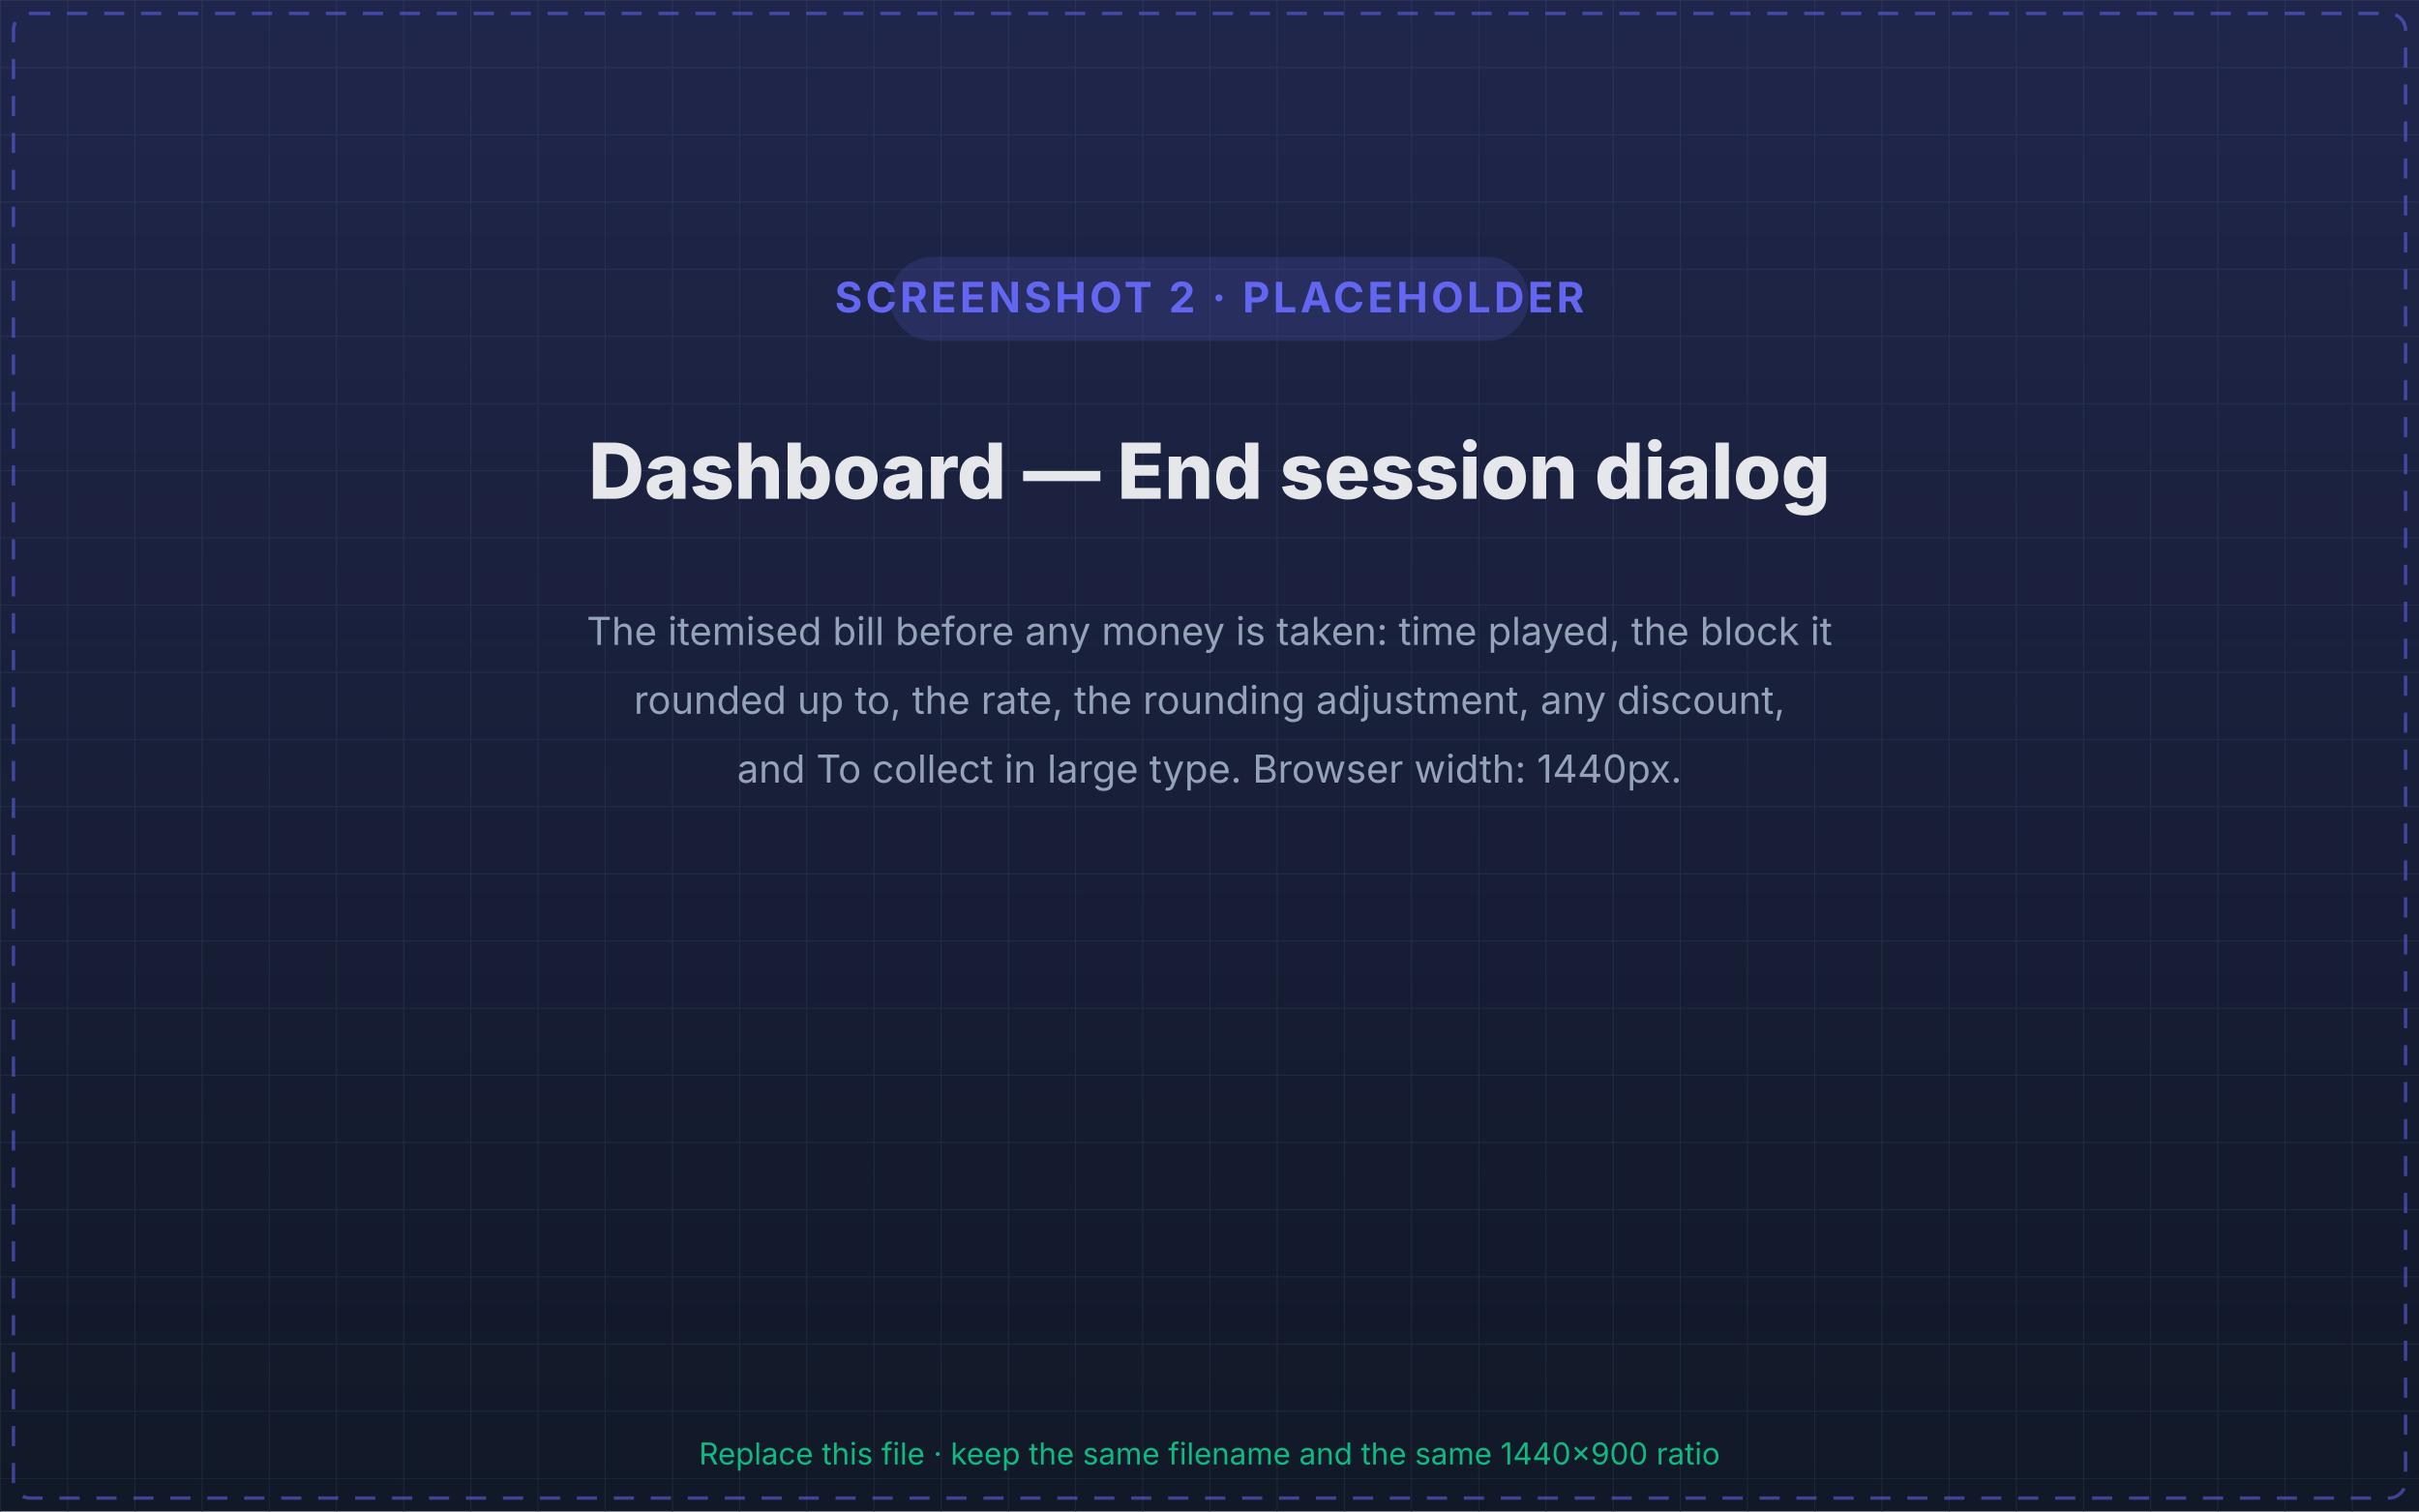
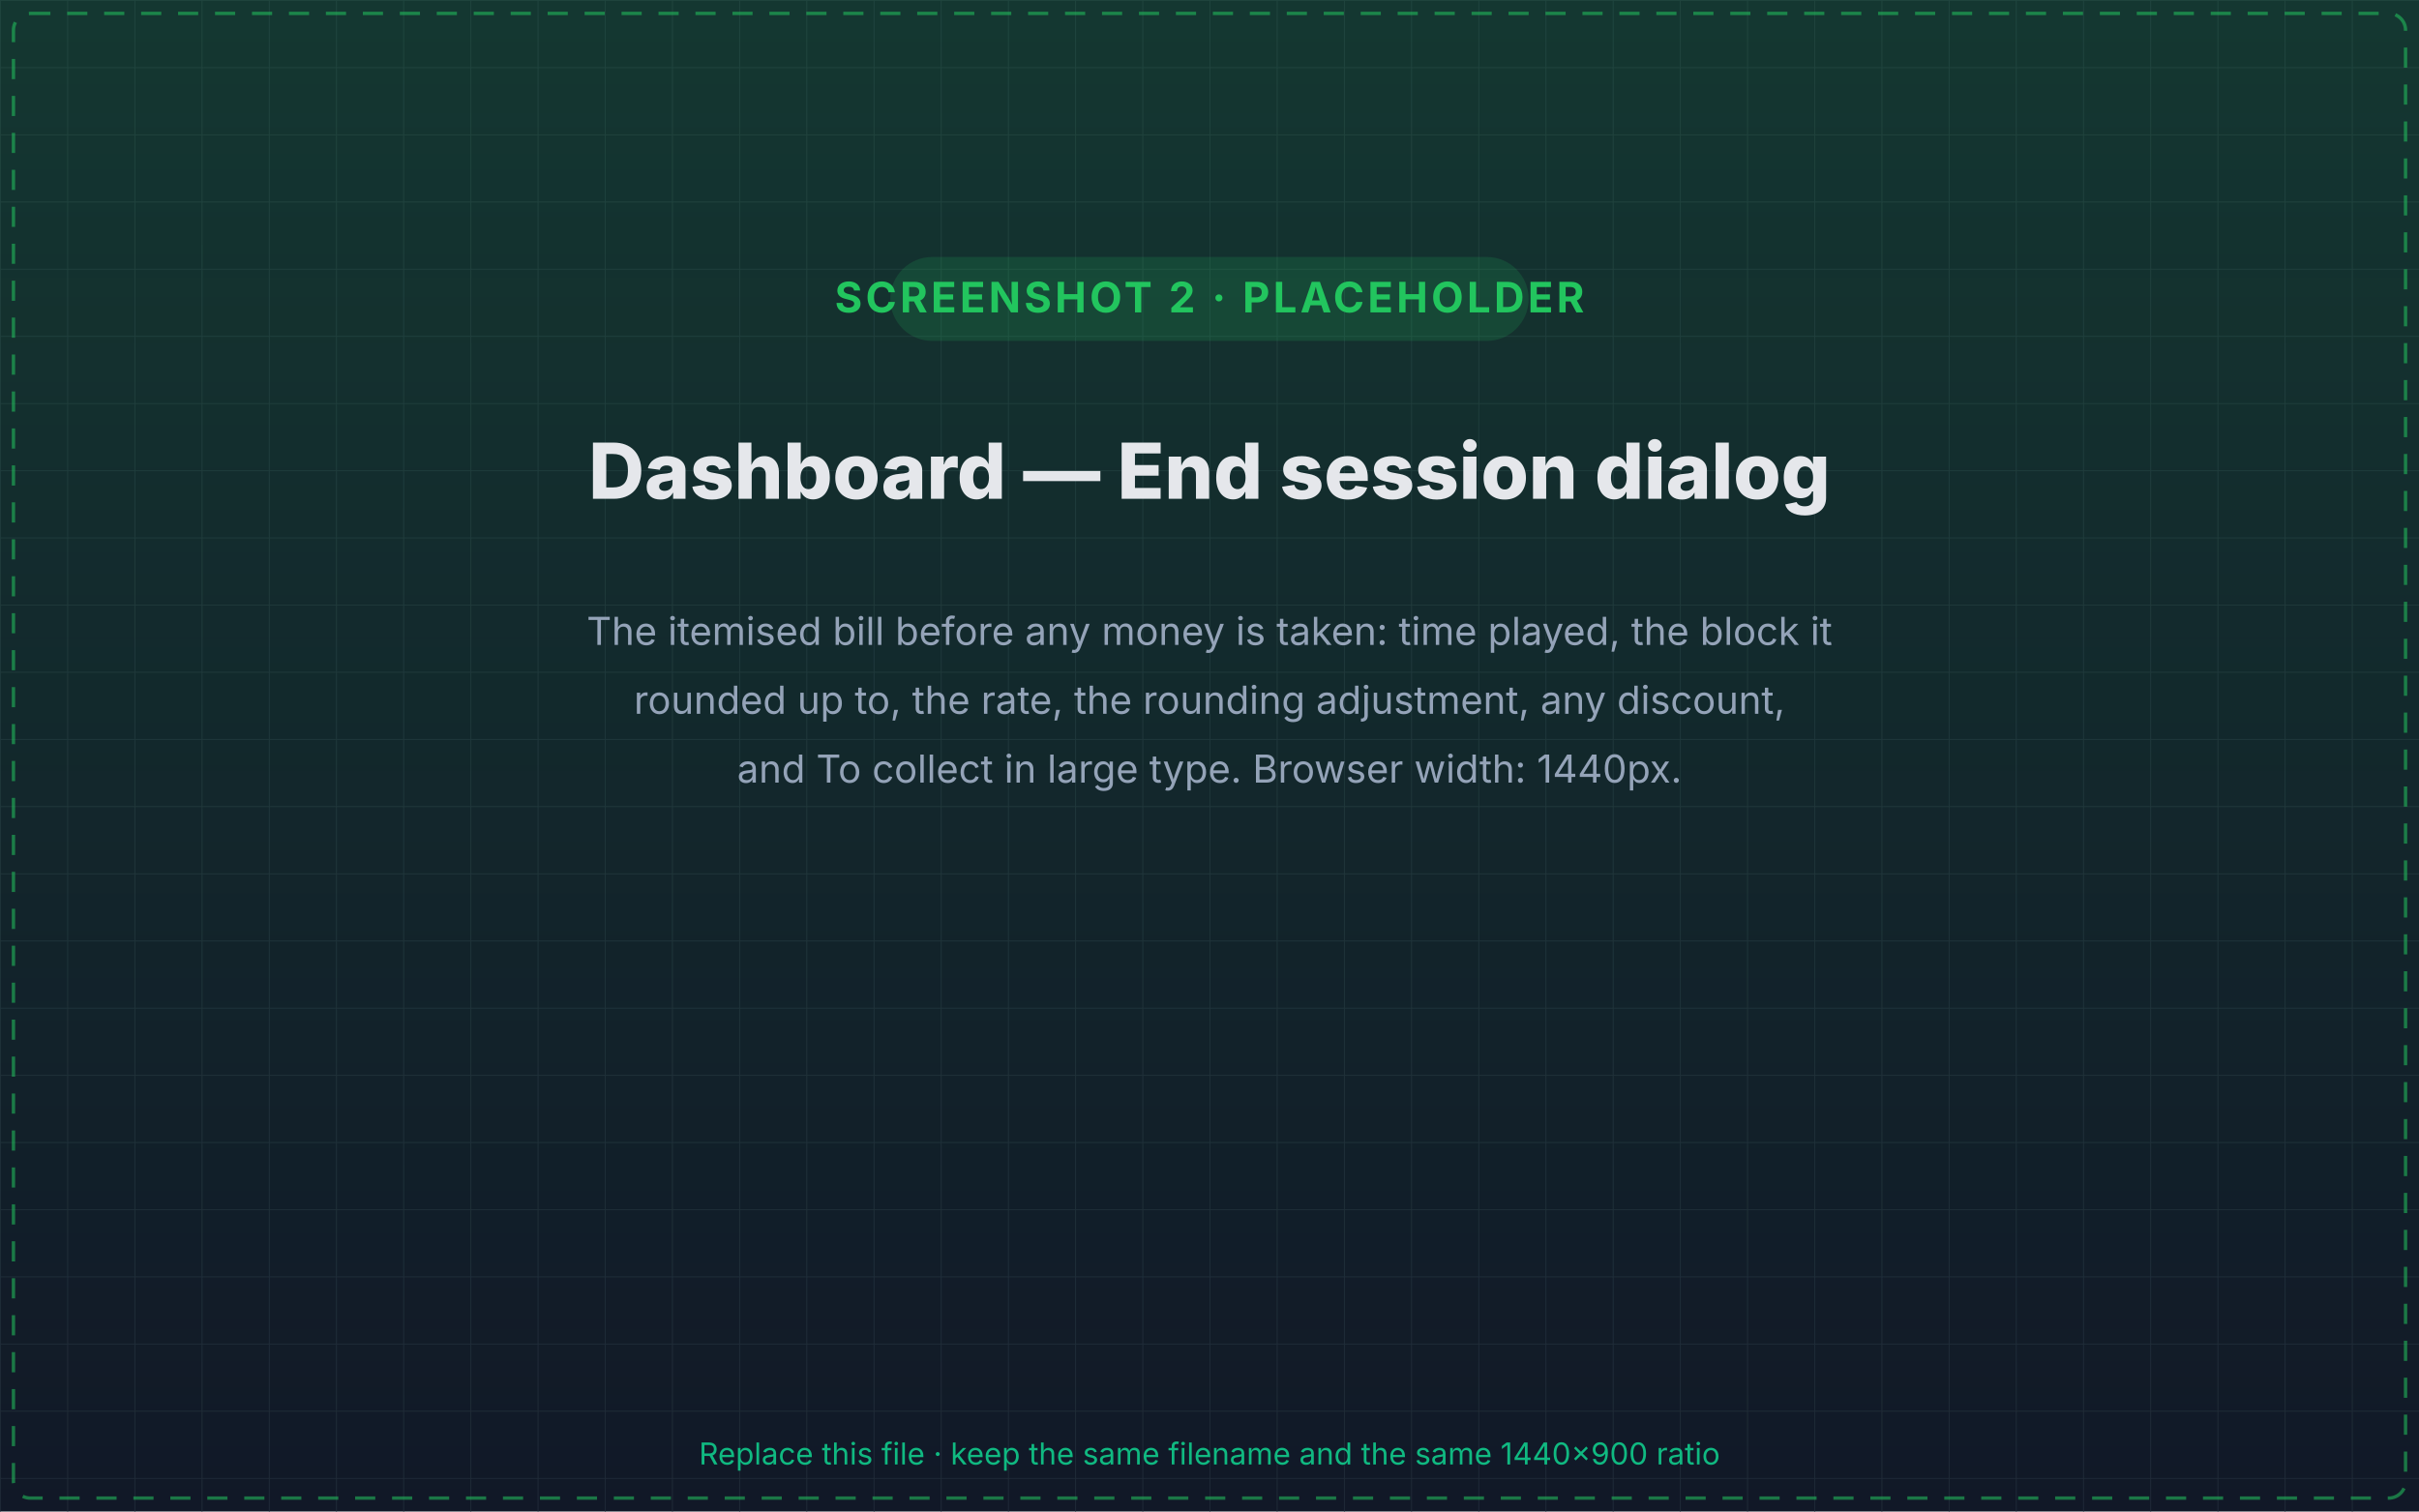
<svg xmlns="http://www.w3.org/2000/svg" width="1440" height="900" viewBox="0 0 1440 900" role="img" aria-label="Dashboard — End session dialog">
  <defs>
    <pattern id="g" width="40" height="40" patternUnits="userSpaceOnUse">
      <path d="M40 0H0V40" fill="none" stroke="#1f2937" stroke-width="1" />
    </pattern>
    <linearGradient id="fade" x1="0" y1="0" x2="0" y2="1">
-       <stop offset="0" stop-color="#6366f1" stop-opacity=".18" />
-       <stop offset="1" stop-color="#6366f1" stop-opacity="0" />
+       <stop offset="0" stop-color="#22c55e" stop-opacity=".18" />
+       <stop offset="1" stop-color="#22c55e" stop-opacity="0" />
    </linearGradient>
  </defs>
  <rect width="1440" height="900" fill="#111827" />
  <rect width="1440" height="900" fill="url(#g)" />
  <rect width="1440" height="900" fill="url(#fade)" />
-   <rect x="8" y="8" width="1424" height="884" fill="none" rx="10" stroke="#6366f1" stroke-width="2" stroke-dasharray="12 10" opacity=".55" />
-   <rect x="530" y="153" width="380" height="50" rx="25" fill="#6366f1" opacity=".16" />
-   <text x="720" y="186" text-anchor="middle" font-family="Inter,Segoe UI,Arial,sans-serif" font-size="25" font-weight="700" fill="#6366f1" letter-spacing="2">SCREENSHOT 2 · PLACEHOLDER</text>
+   <rect x="8" y="8" width="1424" height="884" fill="none" rx="10" stroke="#22c55e" stroke-width="2" stroke-dasharray="12 10" opacity=".55" />
+   <rect x="530" y="153" width="380" height="50" rx="25" fill="#22c55e" opacity=".16" />
+   <text x="720" y="186" text-anchor="middle" font-family="Inter,Segoe UI,Arial,sans-serif" font-size="25" font-weight="700" fill="#22c55e" letter-spacing="2">SCREENSHOT 2 · PLACEHOLDER</text>
  <text x="720" y="297" text-anchor="middle" font-family="Inter,Segoe UI,Arial,sans-serif" font-size="46" font-weight="800" fill="#e5e7eb">Dashboard — End session dialog</text>
  <text x="720" y="384" text-anchor="middle" font-family="Inter,Segoe UI,Arial,sans-serif" font-size="23" fill="#94a3b8">The itemised bill before any money is taken: time played, the block it</text>
  <text x="720" y="425" text-anchor="middle" font-family="Inter,Segoe UI,Arial,sans-serif" font-size="23" fill="#94a3b8">rounded up to, the rate, the rounding adjustment, any discount,</text>
  <text x="720" y="466" text-anchor="middle" font-family="Inter,Segoe UI,Arial,sans-serif" font-size="23" fill="#94a3b8">and To collect in large type.  Browser width: 1440px.</text>
  <text x="720" y="872" text-anchor="middle" font-family="Inter,Segoe UI,Arial,sans-serif" font-size="18" fill="#10b981">Replace this file · keep the same filename and the same 1440×900 ratio</text>
</svg>
